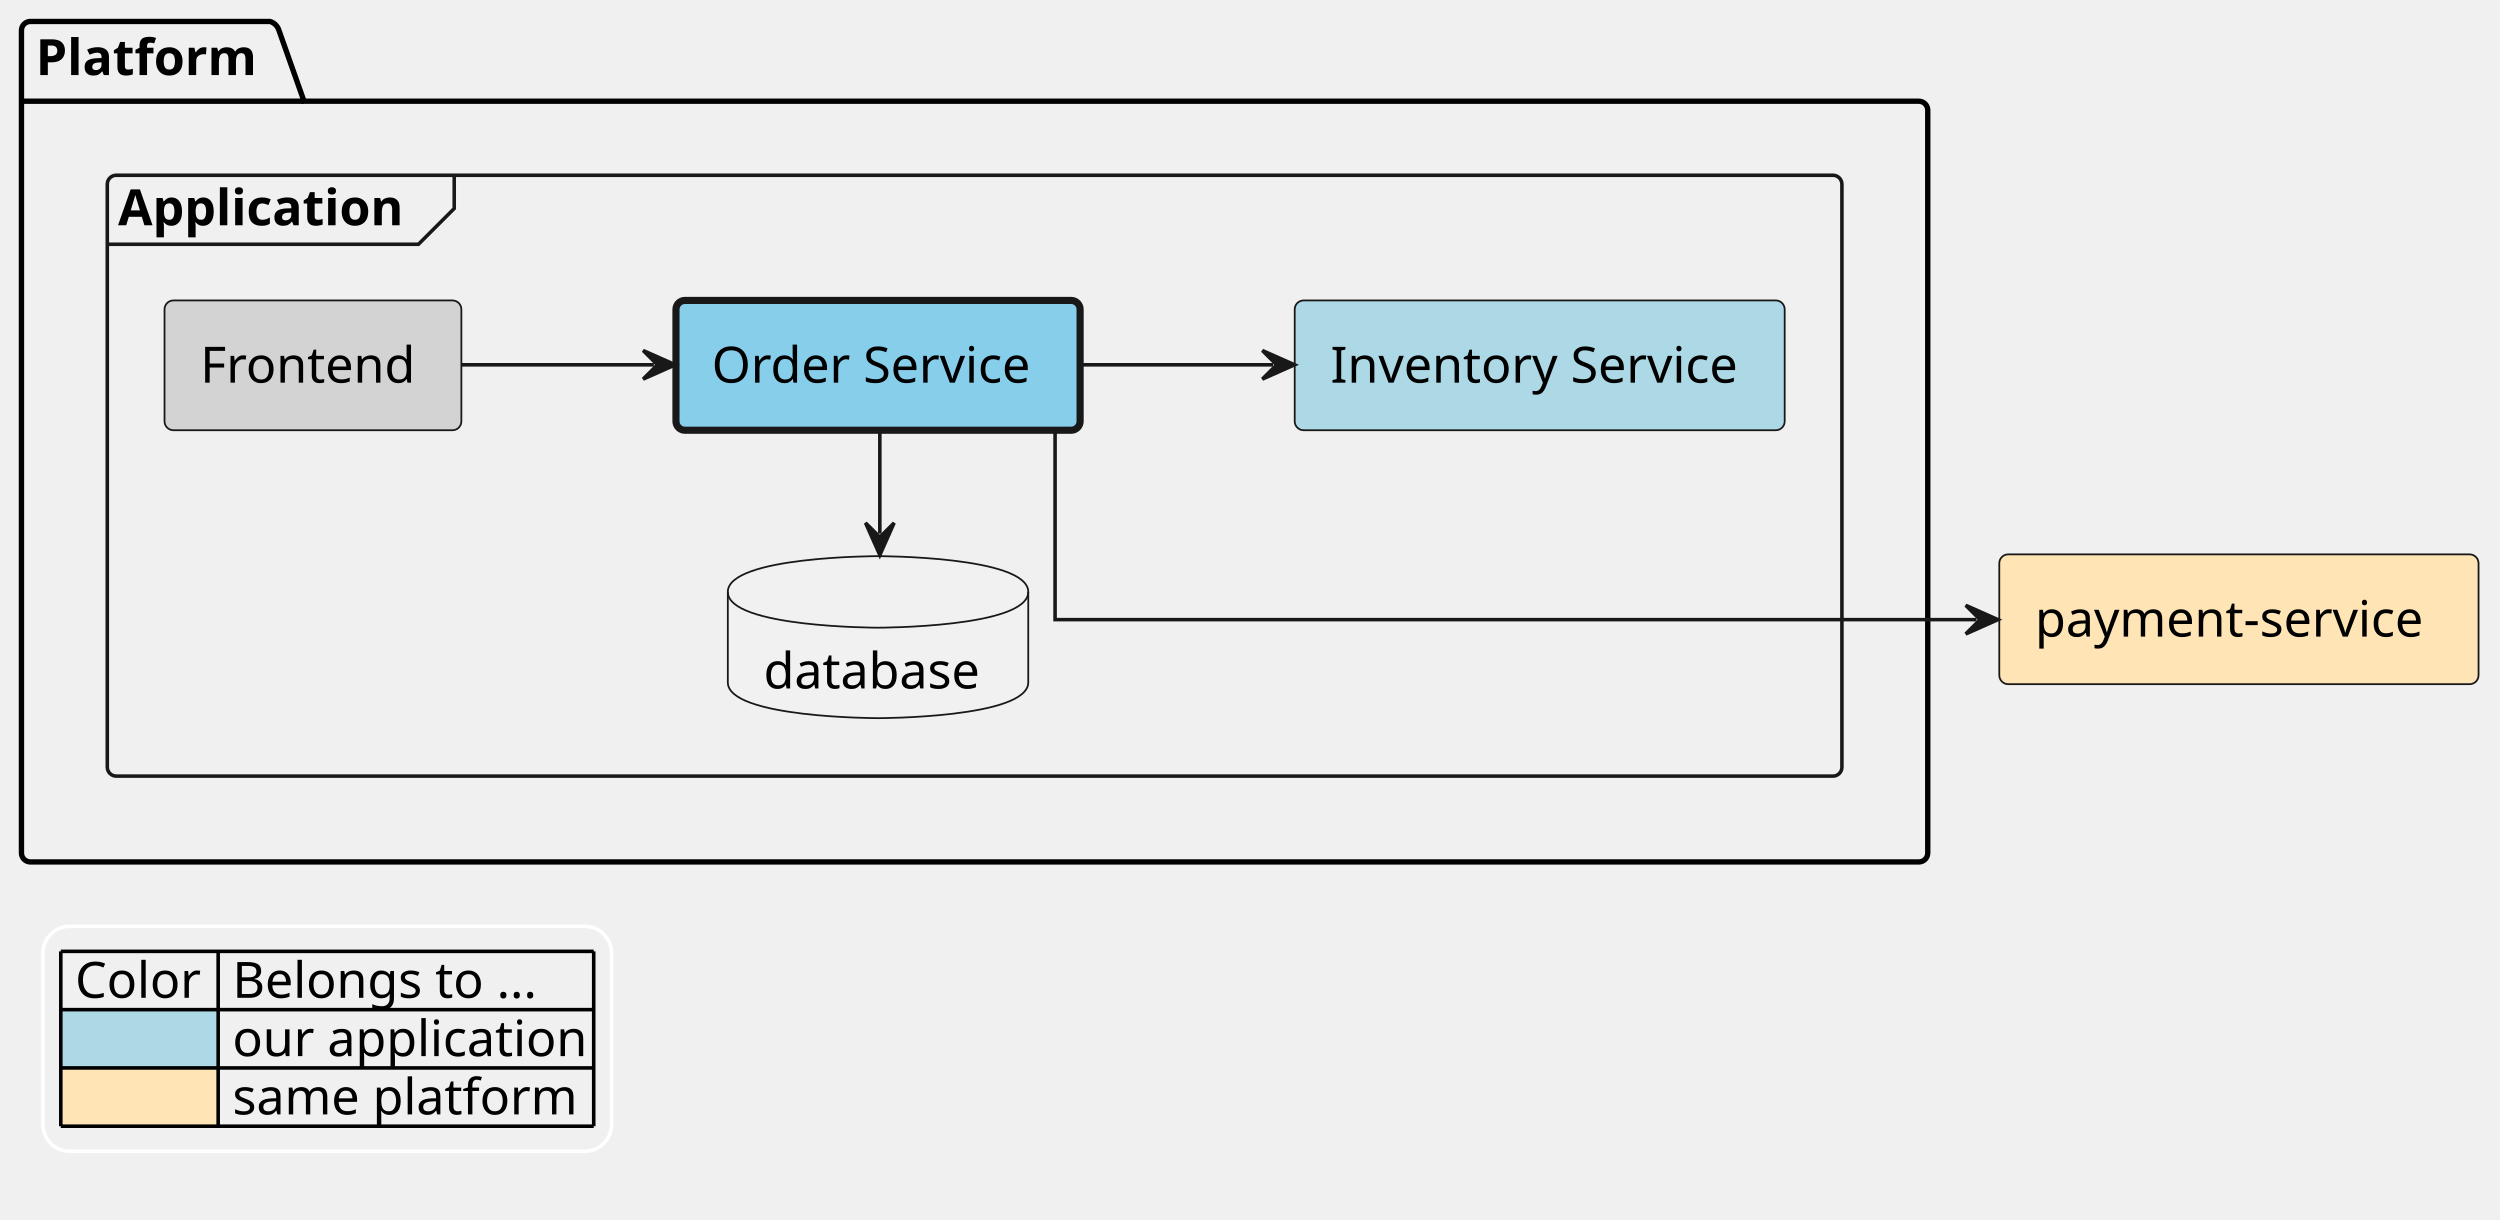
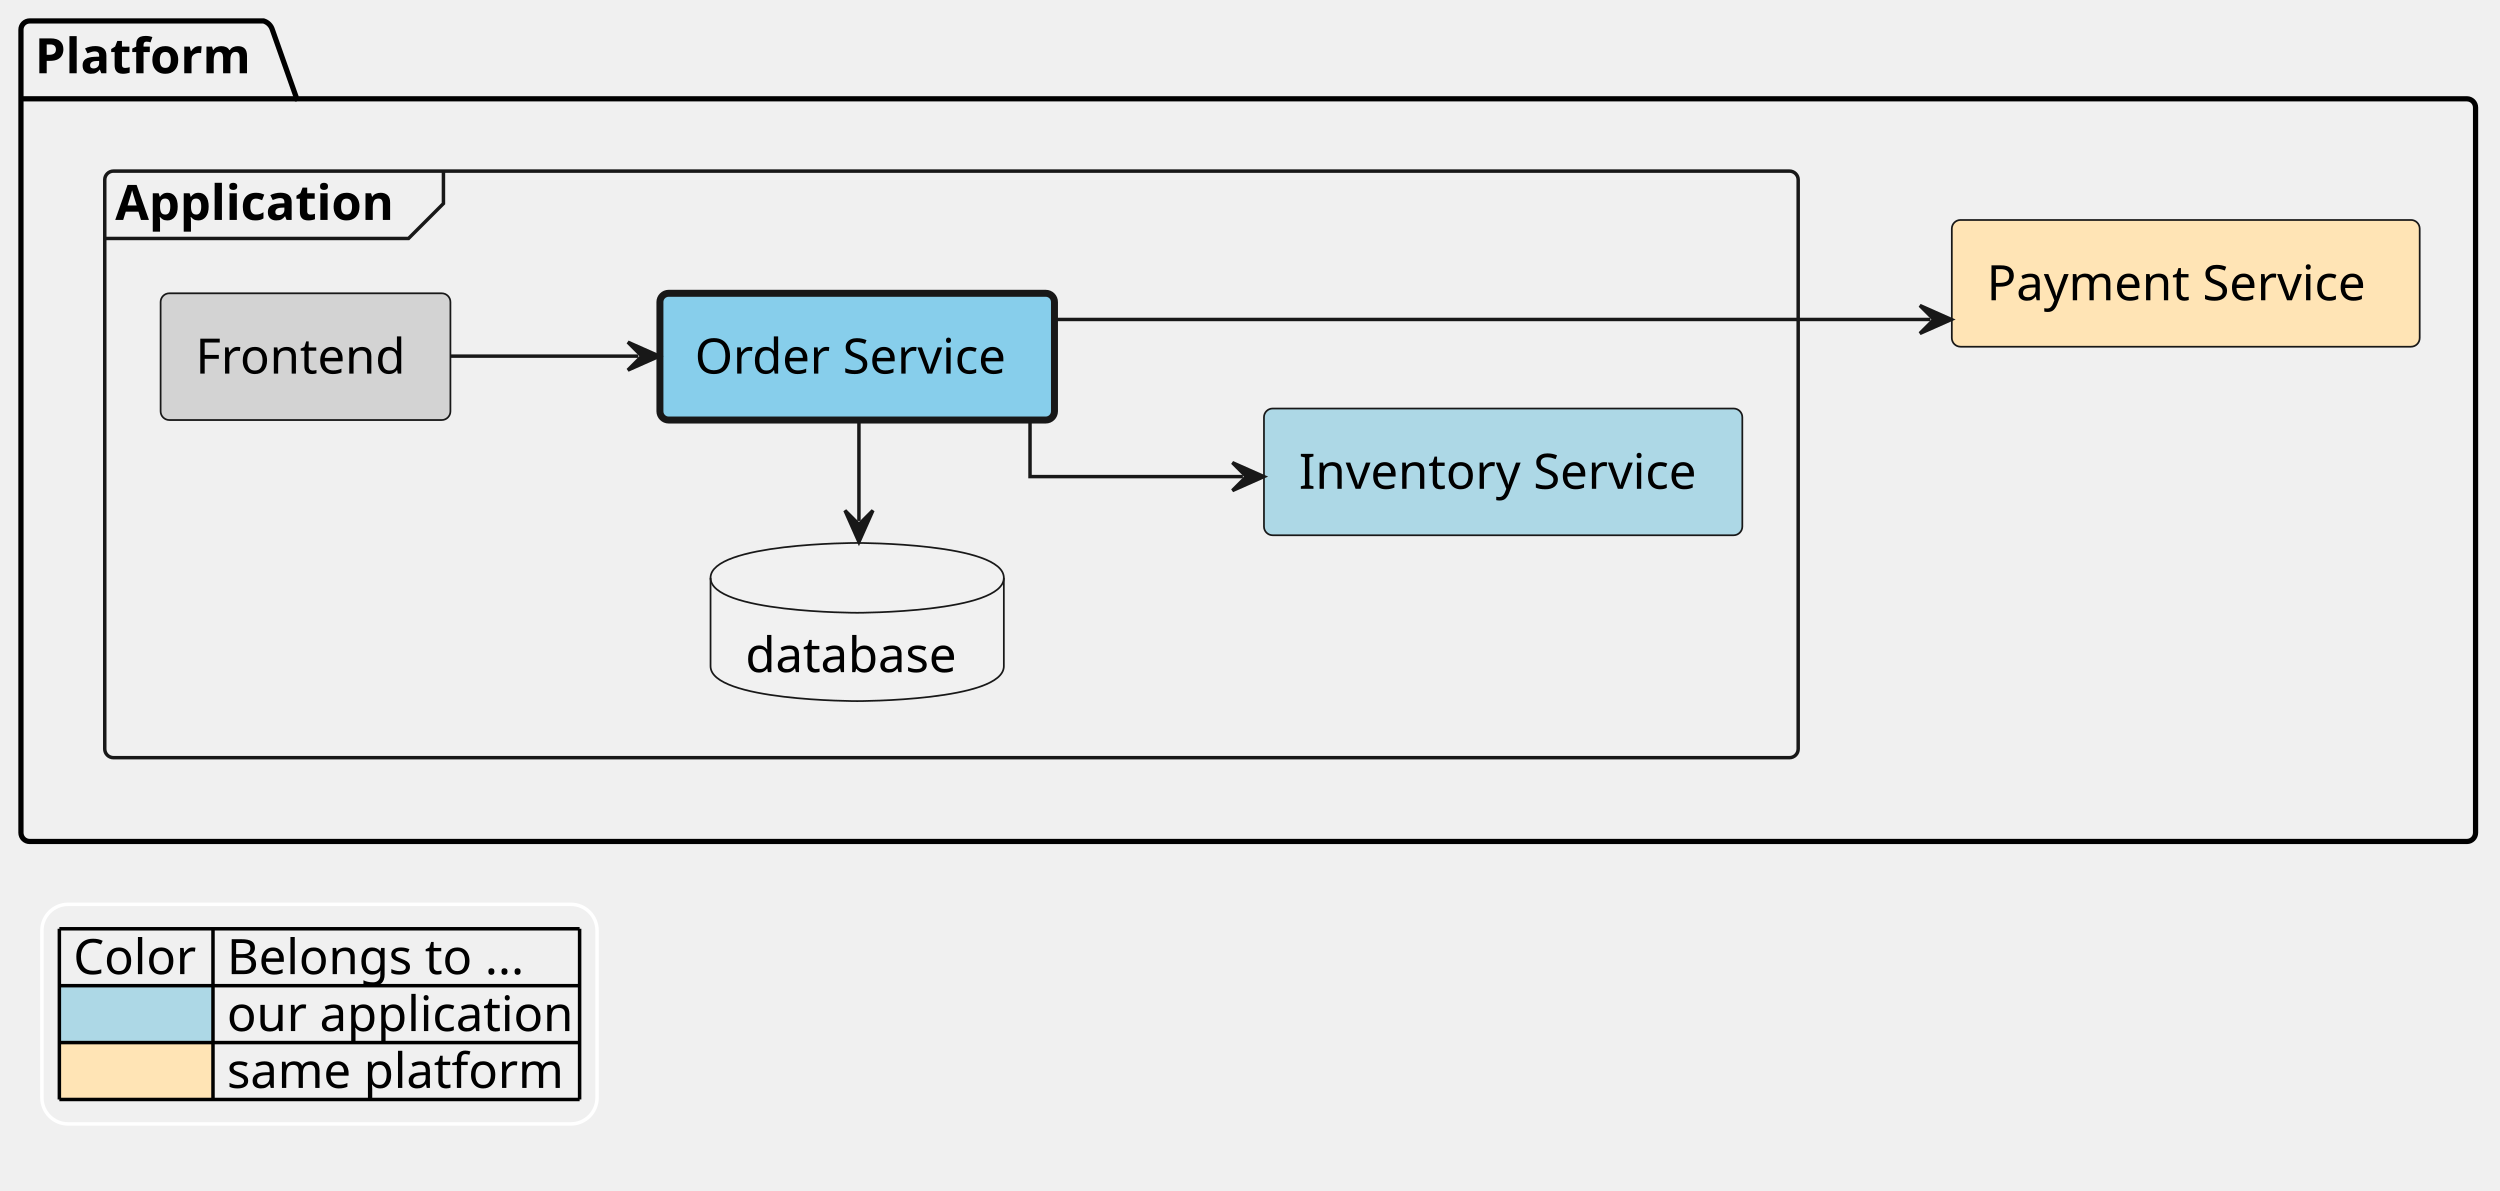
- <svg xmlns="http://www.w3.org/2000/svg" contentStyleType="text/css" height="341px" preserveAspectRatio="none" style="width:699px;height:341px;background:#FFFFFF;" version="1.1" viewBox="0 0 699 341" width="699px" zoomAndPan="magnify">
+ <svg xmlns="http://www.w3.org/2000/svg" contentStyleType="text/css" height="341px" preserveAspectRatio="none" style="width:716px;height:341px;background:#FFFFFF;" version="1.1" viewBox="0 0 716 341" width="716px" zoomAndPan="magnify">
  <defs />
  <g>
    <g id="cluster_Platform">
-       <path d="M8.5,6 L75.5,6 A3.75,3.75 0 0 1 78,8.5 L85,28.297 L536.5,28.297 A2.5,2.5 0 0 1 539,30.797 L539,238.5 A2.5,2.5 0 0 1 536.5,241 L8.5,241 A2.5,2.5 0 0 1 6,238.5 L6,8.5 A2.5,2.5 0 0 1 8.5,6 " fill="none" style="stroke:#000000;stroke-width:1.5;" />
+       <path d="M8.5,6 L75.5,6 A3.75,3.75 0 0 1 78,8.5 L85,28.297 L706.5,28.297 A2.5,2.5 0 0 1 709,30.797 L709,238.5 A2.5,2.5 0 0 1 706.5,241 L8.5,241 A2.5,2.5 0 0 1 6,238.5 L6,8.5 A2.5,2.5 0 0 1 8.5,6 " fill="none" style="stroke:#000000;stroke-width:1.5;" />
      <line style="stroke:#000000;stroke-width:1.5;" x1="6" x2="85" y1="28.297" y2="28.297" />
      <text fill="#000000" font-family="sans-serif" font-size="14" font-weight="bold" lengthAdjust="spacing" textLength="66" x="10" y="20.995">Platform</text>
    </g>
    <g id="cluster_Application">
      <rect fill="none" height="168" rx="2.5" ry="2.5" style="stroke:#181818;stroke-width:1.0;" width="485" x="30" y="49" />
      <path d="M127,49 L127,58.297 L117,68.297 L30,68.297 " fill="none" style="stroke:#181818;stroke-width:1.0;" />
      <text fill="#000000" font-family="sans-serif" font-size="14" font-weight="bold" lengthAdjust="spacing" textLength="87" x="33" y="62.995">Application</text>
+     </g>
+     <g id="elem_platform__payment_service">
+       <rect fill="#FFE4B5" height="36.297" rx="2.5" ry="2.5" style="stroke:#181818;stroke-width:0.5;" width="134" x="559" y="63" />
+       <text fill="#000000" font-family="sans-serif" font-size="14" lengthAdjust="spacing" textLength="114" x="569" y="85.995">Payment Service</text>
    </g>
    <g id="elem_platform__application__frontend">
      <rect fill="#D3D3D3" height="36.297" rx="2.5" ry="2.5" style="stroke:#181818;stroke-width:0.5;" width="83" x="46" y="84" />
      <text fill="#000000" font-family="sans-serif" font-size="14" lengthAdjust="spacing" textLength="63" x="56" y="106.995">Frontend</text>
    </g>
    <g id="elem_platform__application__order_service">
      <rect fill="#87CEEB" height="36.297" rx="2.5" ry="2.5" style="stroke:#181818;stroke-width:2.0;" width="113" x="189" y="84" />
      <text fill="#000000" font-family="sans-serif" font-size="14" lengthAdjust="spacing" textLength="93" x="199" y="106.995">Order Service</text>
    </g>
    <g id="elem_platform__application__order_database">
      <path d="M203.5,165.5 C203.5,155.5 245.5,155.5 245.5,155.5 C245.5,155.5 287.5,155.5 287.5,165.5 L287.5,190.797 C287.5,200.797 245.5,200.797 245.5,200.797 C245.5,200.797 203.5,200.797 203.5,190.797 L203.5,165.5 " fill="#F1F1F1" style="stroke:#181818;stroke-width:0.5;" />
      <path d="M203.5,165.5 C203.5,175.5 245.5,175.5 245.5,175.5 C245.5,175.5 287.5,175.5 287.5,165.5 " fill="none" style="stroke:#181818;stroke-width:0.5;" />
      <text fill="#000000" font-family="sans-serif" font-size="14" lengthAdjust="spacing" textLength="64" x="213.5" y="192.495">database</text>
    </g>
    <g id="elem_platform__application__inventory_service">
-       <rect fill="#ADD8E6" height="36.297" rx="2.5" ry="2.5" style="stroke:#181818;stroke-width:0.5;" width="137" x="362" y="84" />
-       <text fill="#000000" font-family="sans-serif" font-size="14" lengthAdjust="spacing" textLength="117" x="372" y="106.995">Inventory Service</text>
-     </g>
-     <g id="elem_payment_service">
-       <rect fill="#FFE4B5" height="36.297" rx="2.5" ry="2.5" style="stroke:#181818;stroke-width:0.5;" width="134" x="559" y="155" />
-       <text fill="#000000" font-family="sans-serif" font-size="14" lengthAdjust="spacing" textLength="114" x="569" y="177.995">payment-service</text>
+       <rect fill="#ADD8E6" height="36.297" rx="2.5" ry="2.5" style="stroke:#181818;stroke-width:0.5;" width="137" x="362" y="117" />
+       <text fill="#000000" font-family="sans-serif" font-size="14" lengthAdjust="spacing" textLength="117" x="372" y="139.995">Inventory Service</text>
    </g>
    <g id="link_platform__application__frontend_platform__application__order_service">
      <path d="M129.01,102 C147.3,102 163.07,102 182.82,102 " fill="none" id="platform__application__frontend-to-platform__application__order_service" style="stroke:#181818;stroke-width:1.0;" />
      <polygon fill="#181818" points="188.82,102,179.82,98,183.82,102,179.82,106,188.82,102" style="stroke:#181818;stroke-width:1.0;" />
    </g>
    <g id="link_platform__application__order_database_platform__application__order_service">
      <path d="M246,149.2 C246,138 246,130.7 246,120.2 " fill="none" id="platform__application__order_database-backto-platform__application__order_service" style="stroke:#181818;stroke-width:1.0;" />
      <polygon fill="#181818" points="246,155.2,250,146.2,246,150.2,242,146.2,246,155.2" style="stroke:#181818;stroke-width:1.0;" />
    </g>
-     <g id="link_platform__application__order_service_payment_service">
-       <path d="M295,120.35 C295,141.46 295,173.25 295,173.25 C295,173.25 455.84,173.25 552.62,173.25 " fill="none" id="platform__application__order_service-to-payment_service" style="stroke:#181818;stroke-width:1.0;" />
-       <polygon fill="#181818" points="558.62,173.25,549.62,169.25,553.62,173.25,549.62,177.25,558.62,173.25" style="stroke:#181818;stroke-width:1.0;" />
+     <g id="link_platform__application__order_service_platform__payment_service">
+       <path d="M302.05,91.5 C370.58,91.5 479.89,91.5 552.86,91.5 " fill="none" id="platform__application__order_service-to-platform__payment_service" style="stroke:#181818;stroke-width:1.0;" />
+       <polygon fill="#181818" points="558.86,91.5,549.86,87.5,553.86,91.5,549.86,95.5,558.86,91.5" style="stroke:#181818;stroke-width:1.0;" />
    </g>
    <g id="link_platform__application__order_service_platform__application__inventory_service">
-       <path d="M302.01,102 C320.93,102 336.22,102 355.95,102 " fill="none" id="platform__application__order_service-to-platform__application__inventory_service" style="stroke:#181818;stroke-width:1.0;" />
-       <polygon fill="#181818" points="361.95,102,352.95,98,356.95,102,352.95,106,361.95,102" style="stroke:#181818;stroke-width:1.0;" />
+       <path d="M295,120.06 C295,128.41 295,136.5 295,136.5 C295,136.5 322.35,136.5 355.96,136.5 " fill="none" id="platform__application__order_service-to-platform__application__inventory_service" style="stroke:#181818;stroke-width:1.0;" />
+       <polygon fill="#181818" points="361.96,136.5,352.96,132.5,356.96,136.5,352.96,140.5,361.96,136.5" style="stroke:#181818;stroke-width:1.0;" />
    </g>
    <rect fill="none" height="62.891" id="_legend" rx="7.5" ry="7.5" style="stroke:#FFFFFF;stroke-width:1.0;" width="159" x="12" y="259" />
    <text fill="#000000" font-family="sans-serif" font-size="14" lengthAdjust="spacing" textLength="36" x="21" y="278.995">Color</text>
    <text fill="#000000" font-family="sans-serif" font-size="14" lengthAdjust="spacing" textLength="91" x="65" y="278.995">Belongs to ...</text>
    <rect fill="#ADD8E6" height="16.297" style="stroke:none;stroke-width:1.0;" width="44" x="17" y="282.297" />
    <text fill="#000000" font-family="sans-serif" font-size="14" lengthAdjust="spacing" textLength="4" x="17" y="295.292"> </text>
    <text fill="#000000" font-family="sans-serif" font-size="14" lengthAdjust="spacing" textLength="101" x="65" y="295.292">our application</text>
    <rect fill="#FFE4B5" height="16.297" style="stroke:none;stroke-width:1.0;" width="44" x="17" y="298.594" />
    <text fill="#000000" font-family="sans-serif" font-size="14" lengthAdjust="spacing" textLength="4" x="17" y="311.589"> </text>
    <text fill="#000000" font-family="sans-serif" font-size="14" lengthAdjust="spacing" textLength="98" x="65" y="311.589">same platform</text>
    <line style="stroke:#000000;stroke-width:1.0;" x1="17" x2="166" y1="266" y2="266" />
    <line style="stroke:#000000;stroke-width:1.0;" x1="17" x2="166" y1="282.297" y2="282.297" />
    <line style="stroke:#000000;stroke-width:1.0;" x1="17" x2="166" y1="298.594" y2="298.594" />
    <line style="stroke:#000000;stroke-width:1.0;" x1="17" x2="166" y1="314.891" y2="314.891" />
    <line style="stroke:#000000;stroke-width:1.0;" x1="17" x2="17" y1="266" y2="314.891" />
    <line style="stroke:#000000;stroke-width:1.0;" x1="61" x2="61" y1="266" y2="314.891" />
    <line style="stroke:#000000;stroke-width:1.0;" x1="166" x2="166" y1="266" y2="314.891" />
  </g>
</svg>
